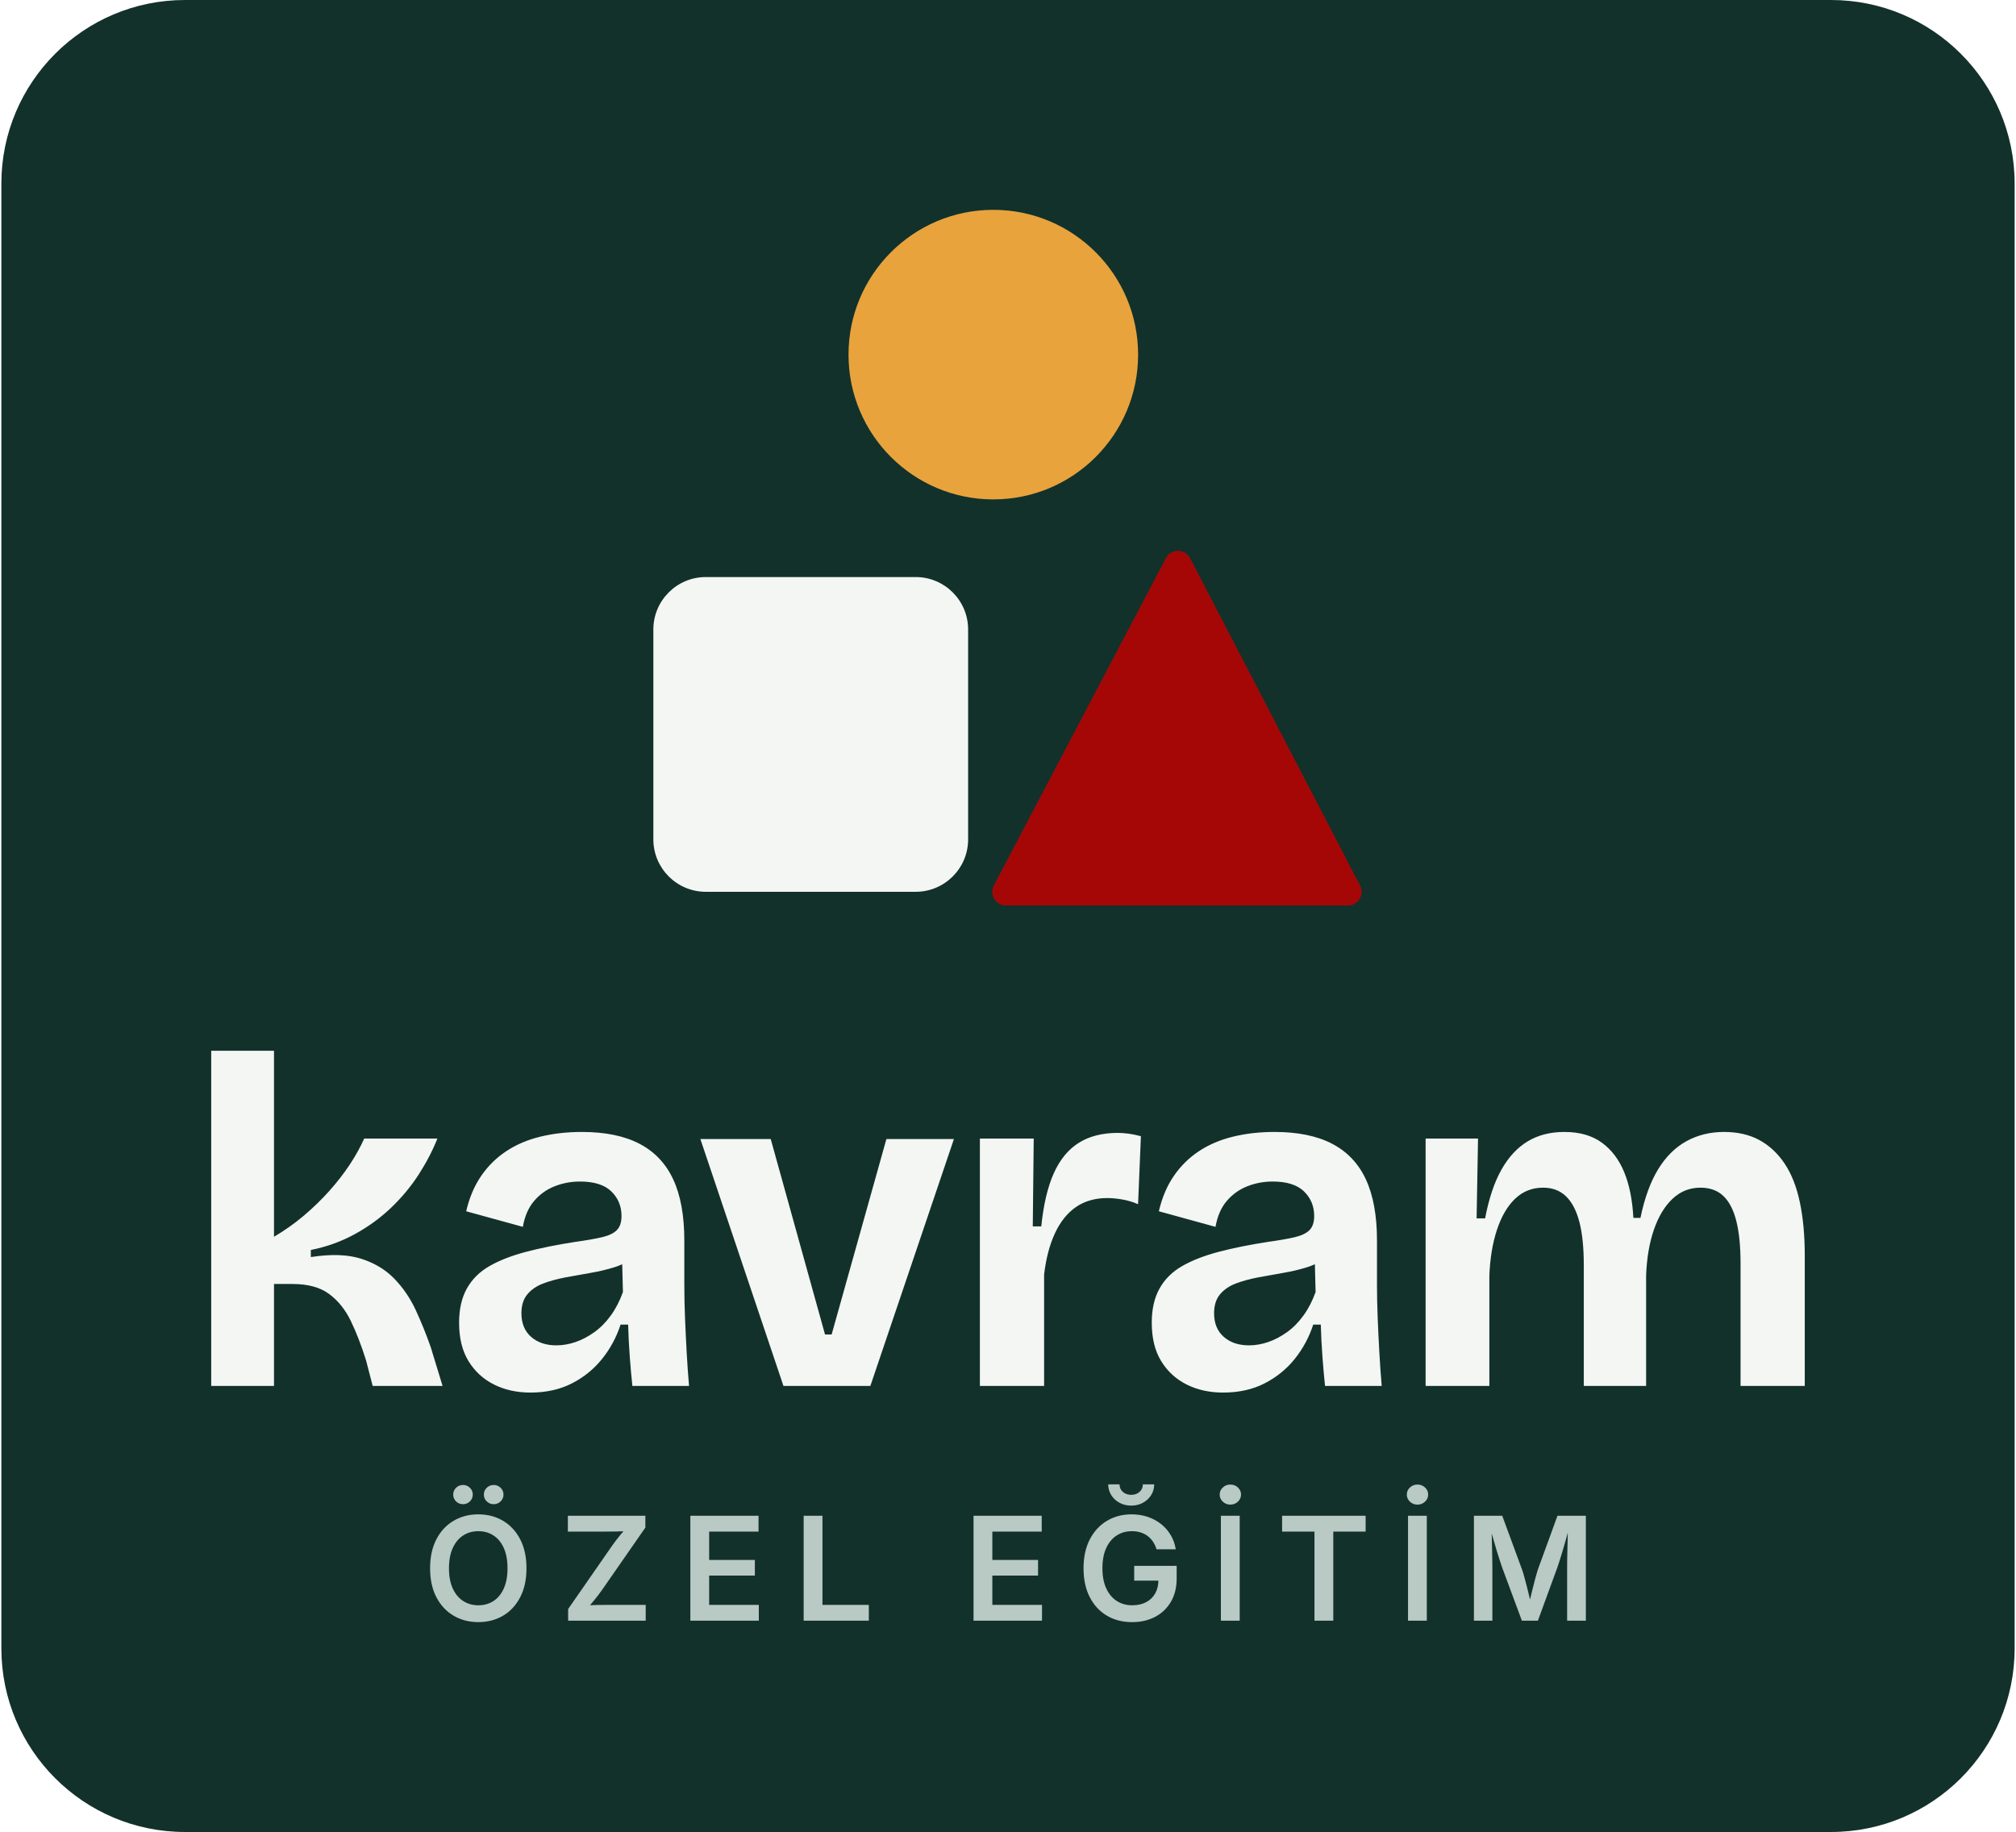
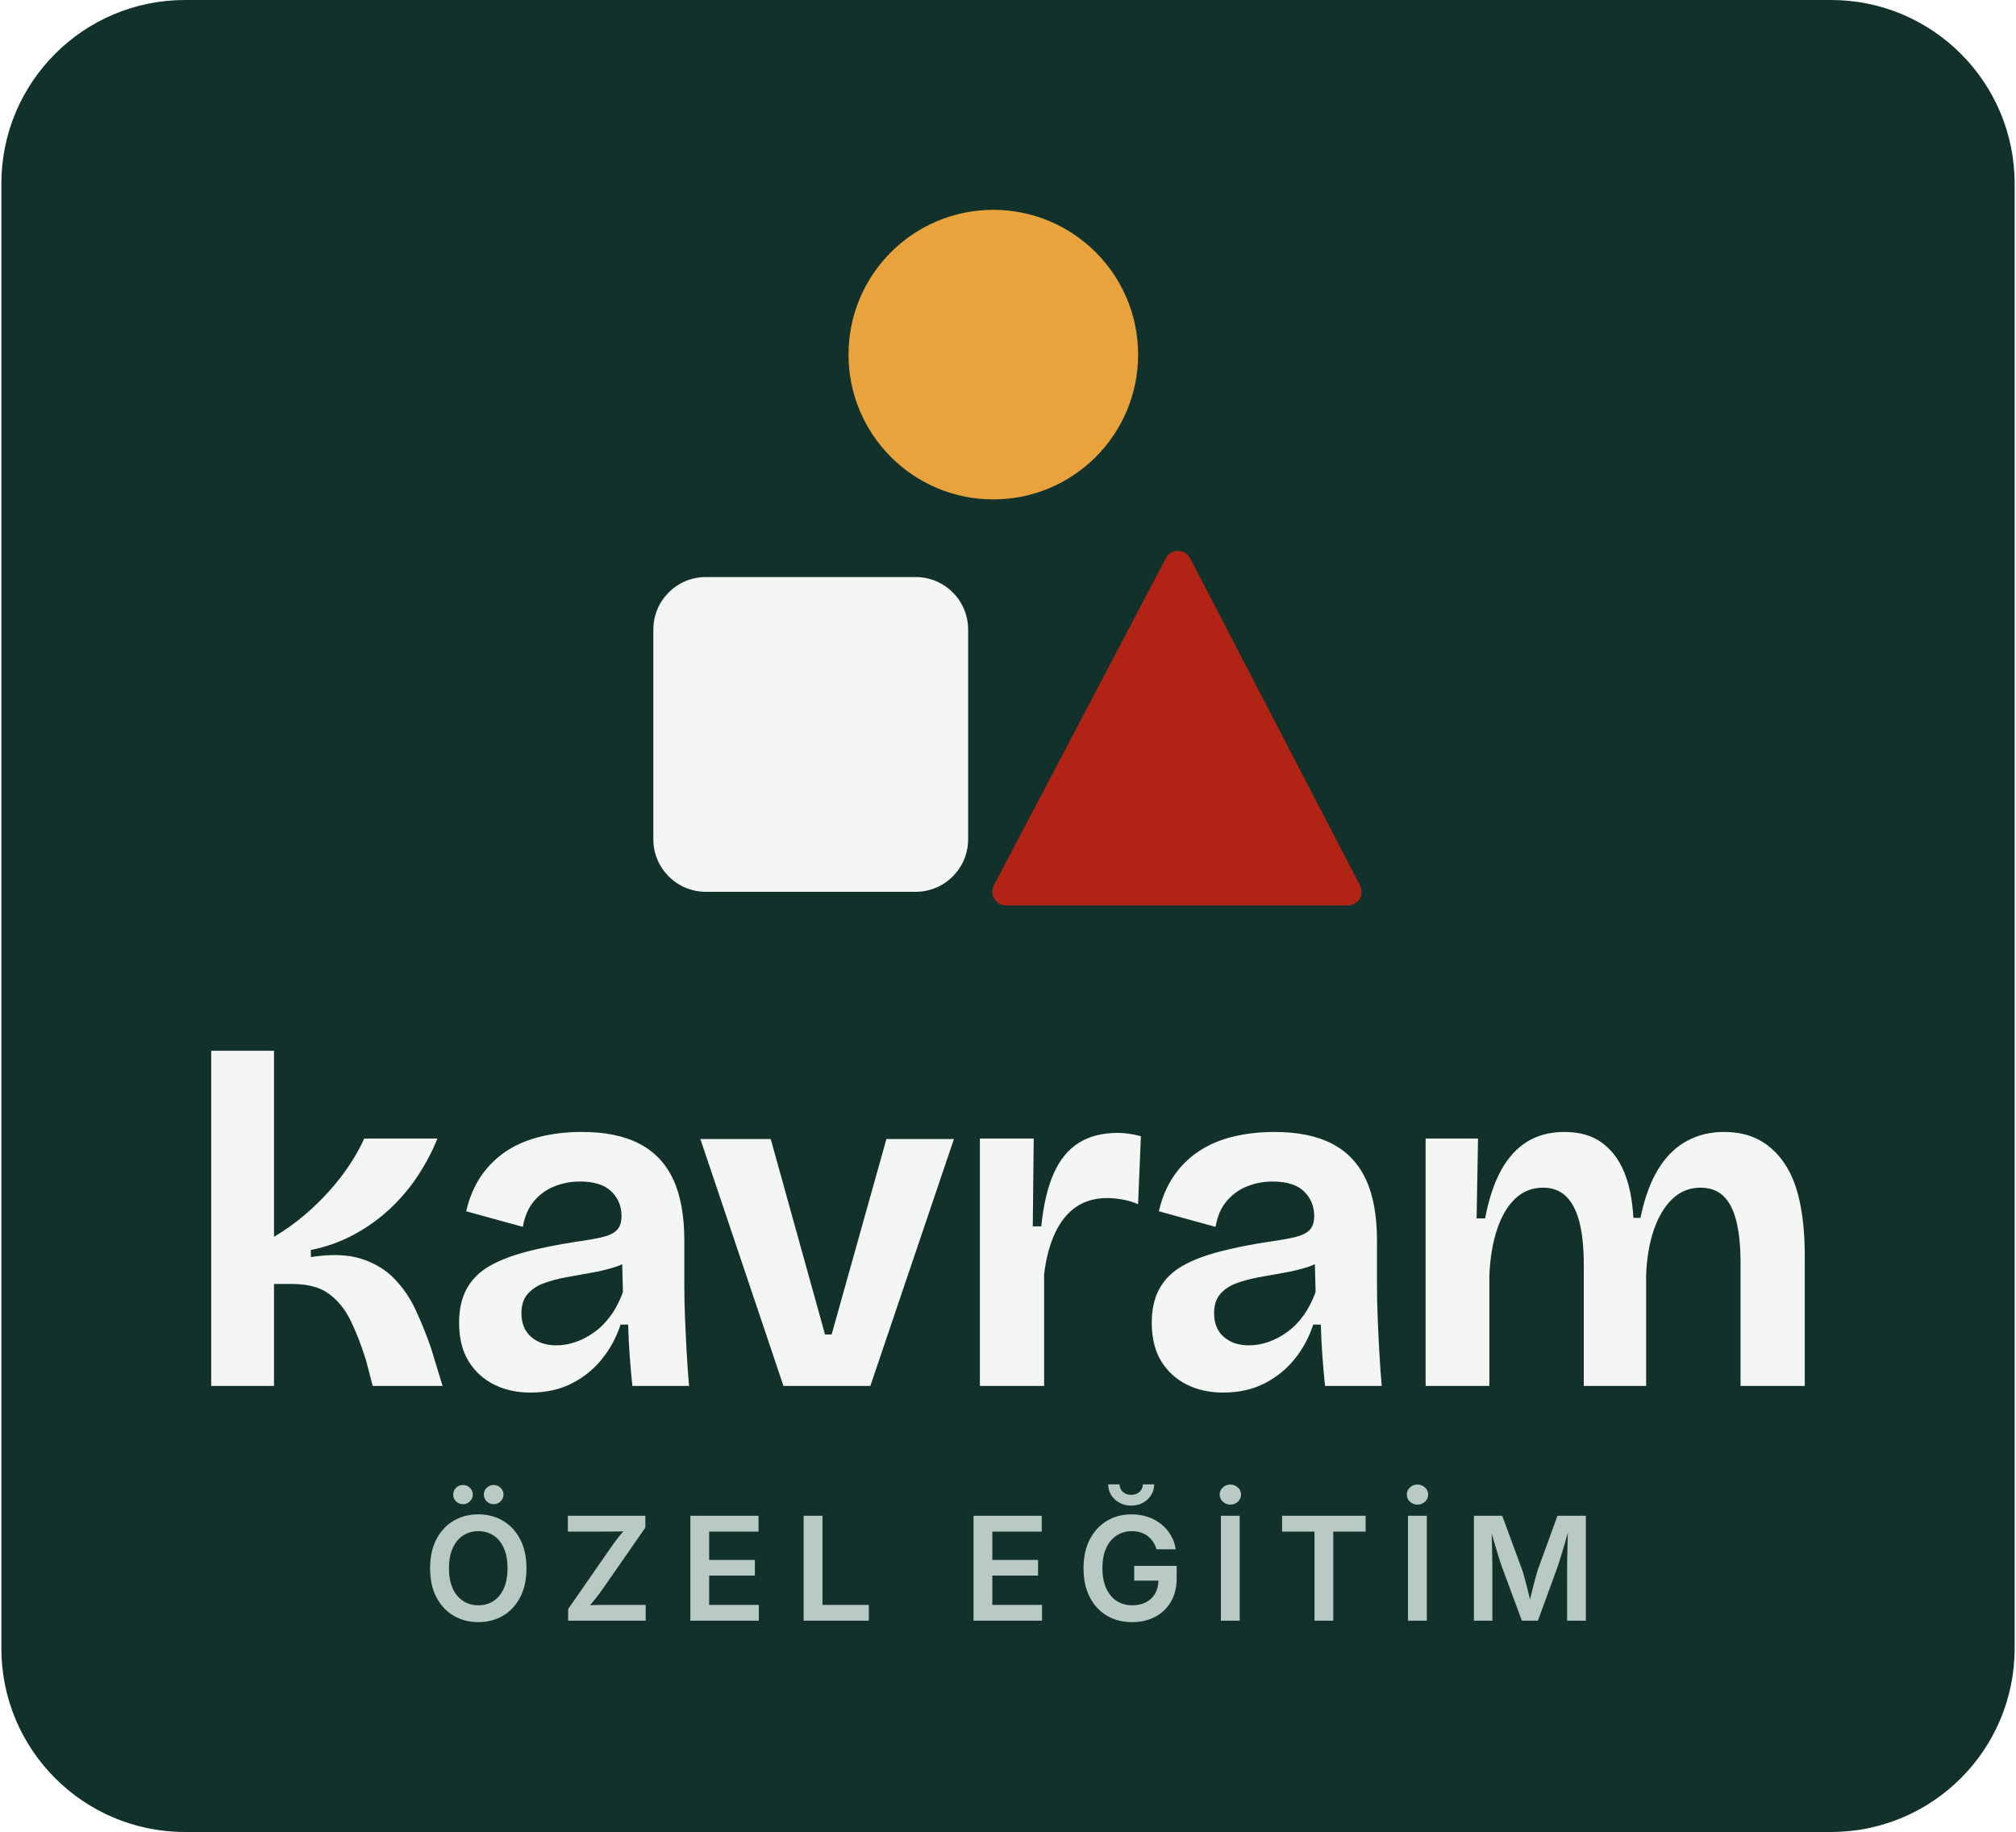
<svg xmlns="http://www.w3.org/2000/svg" viewBox="0 0 307.0 279.38" width="307" height="279" role="img" aria-label="Kavram Özel Eğitim">
  <rect width="307.0" height="279.38" rx="28" fill="#12312B" />
  <g transform="translate(32 32)">
    <g transform="translate(55.26 -11.84) scale(3.2)">
      <circle cx="20" cy="10.6" r="6.9" fill="#E8A33D" />
      <rect x="3.8" y="21.2" width="15" height="15" rx="2.5" fill="#F4F6F3" />
-       <path d="M28.8 20.6 L36.9 36.2 H20.6 Z" fill="#A50707" stroke="#A50707" stroke-width="1.3" stroke-linejoin="round" />
+       <path d="M28.8 20.6 L36.9 36.2 H20.6 Z" fill="#B02315" stroke="#B02315" stroke-width="1.3" stroke-linejoin="round" />
    </g>
    <path transform="translate(-4.61 179.36)" fill="#F4F6F3" d="M4.608 0.0V-51.12H14.184V-22.752Q16.632 -24.192 18.756 -25.992Q20.88 -27.792 22.644 -29.772Q24.408 -31.752 25.74 -33.768Q27.072 -35.784 27.936 -37.728H39.096Q38.016 -34.992 36.252 -32.256Q34.488 -29.52 32.04 -27.18Q29.592 -24.84 26.496 -23.148Q23.4 -21.456 19.8 -20.736V-19.656Q24.408 -20.376 27.468 -19.404Q30.528 -18.432 32.544 -16.344Q34.56 -14.256 35.82 -11.52Q37.08 -8.784 38.088 -5.904L39.888 0.0H29.232L28.224 -3.888Q27.144 -7.344 25.884 -9.936Q24.624 -12.528 22.572 -14.04Q20.52 -15.552 16.992 -15.552H14.184V0.0ZM53.28 1.008Q50.184 1.008 47.736 -0.216Q45.288 -1.44 43.848 -3.78Q42.408 -6.12 42.408 -9.648Q42.408 -12.744 43.596 -14.868Q44.784 -16.992 47.052 -18.288Q49.32 -19.584 52.596 -20.448Q55.872 -21.312 60.048 -21.96Q62.64 -22.32 64.188 -22.68Q65.736 -23.04 66.456 -23.76Q67.176 -24.48 67.176 -25.92Q67.176 -28.152 65.628 -29.664Q64.08 -31.176 60.84 -31.176Q58.824 -31.176 56.988 -30.456Q55.152 -29.736 53.856 -28.224Q52.56 -26.712 52.128 -24.264L43.488 -26.64Q44.208 -29.736 45.756 -32.004Q47.304 -34.272 49.572 -35.784Q51.84 -37.296 54.792 -38.016Q57.744 -38.736 61.128 -38.736Q66.456 -38.736 69.912 -36.936Q73.368 -35.136 75.06 -31.5Q76.752 -27.864 76.752 -22.176V-15.408Q76.752 -12.96 76.86 -10.332Q76.968 -7.704 77.112 -5.112Q77.256 -2.52 77.472 0.0H68.832Q68.616 -2.016 68.436 -4.428Q68.256 -6.84 68.184 -9.36H67.032Q66.096 -6.48 64.224 -4.14Q62.352 -1.8 59.616 -0.396Q56.88 1.008 53.28 1.008ZM57.24 -6.192Q58.68 -6.192 60.156 -6.696Q61.632 -7.2 63.036 -8.208Q64.44 -9.216 65.556 -10.764Q66.672 -12.312 67.392 -14.328L67.248 -19.872L68.976 -19.656Q67.824 -18.648 66.096 -18.108Q64.368 -17.568 62.46 -17.244Q60.552 -16.92 58.644 -16.56Q56.736 -16.2 55.224 -15.624Q53.712 -15.048 52.812 -13.968Q51.912 -12.888 51.912 -11.088Q51.912 -8.784 53.388 -7.488Q54.864 -6.192 57.24 -6.192ZM91.872 0.0 79.2 -37.656H89.928L98.208 -7.848H99.216L107.568 -37.656H117.864L105.12 0.0ZM121.824 0.0V-18.72V-37.728H130.032L129.888 -24.336H131.184Q131.688 -29.304 133.092 -32.436Q134.496 -35.568 136.908 -37.08Q139.32 -38.592 142.848 -38.592Q143.568 -38.592 144.432 -38.484Q145.296 -38.376 146.376 -38.088L145.944 -27.72Q144.792 -28.224 143.532 -28.44Q142.272 -28.656 141.264 -28.656Q138.456 -28.656 136.476 -27.288Q134.496 -25.92 133.272 -23.292Q132.048 -20.664 131.616 -16.992V0.0ZM158.904 1.008Q155.808 1.008 153.36 -0.216Q150.912 -1.44 149.472 -3.78Q148.032 -6.12 148.032 -9.648Q148.032 -12.744 149.22 -14.868Q150.408 -16.992 152.676 -18.288Q154.944 -19.584 158.22 -20.448Q161.496 -21.312 165.672 -21.96Q168.264 -22.32 169.812 -22.68Q171.36 -23.04 172.08 -23.76Q172.8 -24.48 172.8 -25.92Q172.8 -28.152 171.252 -29.664Q169.704 -31.176 166.464 -31.176Q164.448 -31.176 162.612 -30.456Q160.776 -29.736 159.48 -28.224Q158.184 -26.712 157.752 -24.264L149.112 -26.64Q149.832 -29.736 151.38 -32.004Q152.928 -34.272 155.196 -35.784Q157.464 -37.296 160.416 -38.016Q163.368 -38.736 166.752 -38.736Q172.08 -38.736 175.536 -36.936Q178.992 -35.136 180.684 -31.5Q182.376 -27.864 182.376 -22.176V-15.408Q182.376 -12.96 182.484 -10.332Q182.592 -7.704 182.736 -5.112Q182.88 -2.52 183.096 0.0H174.456Q174.24 -2.016 174.06 -4.428Q173.88 -6.84 173.808 -9.36H172.656Q171.72 -6.48 169.848 -4.14Q167.976 -1.8 165.24 -0.396Q162.504 1.008 158.904 1.008ZM162.864 -6.192Q164.304 -6.192 165.78 -6.696Q167.256 -7.2 168.66 -8.208Q170.064 -9.216 171.18 -10.764Q172.296 -12.312 173.016 -14.328L172.872 -19.872L174.6 -19.656Q173.448 -18.648 171.72 -18.108Q169.992 -17.568 168.084 -17.244Q166.176 -16.92 164.268 -16.56Q162.36 -16.2 160.848 -15.624Q159.336 -15.048 158.436 -13.968Q157.536 -12.888 157.536 -11.088Q157.536 -8.784 159.012 -7.488Q160.488 -6.192 162.864 -6.192ZM189.792 0.0V-23.328V-37.728H197.784L197.568 -25.56H198.864Q199.728 -30.096 201.348 -32.976Q202.968 -35.856 205.344 -37.296Q207.72 -38.736 210.96 -38.736Q214.416 -38.736 216.648 -37.116Q218.88 -35.496 220.068 -32.616Q221.256 -29.736 221.472 -25.632H222.552Q223.488 -30.168 225.252 -33.048Q227.016 -35.928 229.572 -37.332Q232.128 -38.736 235.296 -38.736Q238.392 -38.736 240.66 -37.512Q242.928 -36.288 244.512 -33.948Q246.096 -31.608 246.852 -28.044Q247.608 -24.48 247.608 -19.872V0.0H237.816V-18.72Q237.816 -22.608 237.168 -25.164Q236.52 -27.72 235.188 -28.98Q233.856 -30.24 231.696 -30.24Q229.248 -30.24 227.448 -28.548Q225.648 -26.856 224.604 -23.832Q223.56 -20.808 223.416 -16.848V0.0H213.912V-18.432Q213.912 -22.464 213.228 -25.056Q212.544 -27.648 211.176 -28.944Q209.808 -30.24 207.72 -30.24Q205.2 -30.24 203.436 -28.548Q201.672 -26.856 200.664 -23.796Q199.656 -20.736 199.512 -16.776V0.0Z" />
    <path transform="translate(32.27 215.16)" fill="#B9C9C3" d="M8.465 0.215Q6.359 0.215 4.694 -0.763Q3.029 -1.74 2.068 -3.577Q1.106 -5.414 1.106 -7.992Q1.106 -10.581 2.068 -12.423Q3.029 -14.266 4.694 -15.243Q6.359 -16.221 8.465 -16.221Q10.56 -16.221 12.219 -15.243Q13.879 -14.266 14.84 -12.423Q15.802 -10.581 15.802 -7.992Q15.802 -5.414 14.84 -3.572Q13.879 -1.729 12.219 -0.757Q10.56 0.215 8.465 0.215ZM8.465 -2.353Q9.765 -2.353 10.769 -3.002Q11.773 -3.652 12.343 -4.915Q12.912 -6.177 12.912 -7.992Q12.912 -9.829 12.343 -11.091Q11.773 -12.354 10.769 -13.003Q9.765 -13.653 8.465 -13.653Q7.154 -13.653 6.145 -12.998Q5.135 -12.343 4.56 -11.081Q3.985 -9.818 3.985 -7.992Q3.985 -6.177 4.56 -4.92Q5.135 -3.663 6.145 -3.008Q7.154 -2.353 8.465 -2.353ZM10.807 -17.768Q10.184 -17.768 9.743 -18.197Q9.303 -18.627 9.303 -19.239Q9.303 -19.841 9.743 -20.271Q10.184 -20.7 10.807 -20.7Q11.419 -20.7 11.859 -20.271Q12.3 -19.841 12.3 -19.239Q12.3 -18.627 11.859 -18.197Q11.419 -17.768 10.807 -17.768ZM6.123 -17.768Q5.5 -17.768 5.065 -18.197Q4.63 -18.627 4.63 -19.239Q4.63 -19.841 5.065 -20.271Q5.5 -20.7 6.123 -20.7Q6.746 -20.7 7.181 -20.271Q7.616 -19.841 7.616 -19.239Q7.616 -18.627 7.181 -18.197Q6.746 -17.768 6.123 -17.768ZM22.157 0.0V-1.783L28.871 -11.451Q29.43 -12.246 30.09 -13.052Q30.751 -13.857 31.428 -14.642L31.664 -13.718Q30.622 -13.621 29.569 -13.605Q28.517 -13.589 27.464 -13.589H22.114V-16.006H33.931V-14.201L27.335 -4.705Q26.744 -3.867 26.051 -3.029Q25.358 -2.191 24.66 -1.364L24.424 -2.288Q25.509 -2.385 26.583 -2.401Q27.657 -2.417 28.731 -2.417H33.984V0.0ZM40.791 0.0V-16.006H51.19V-13.589H43.659V-9.271H50.631V-6.886H43.659V-2.417H51.233V0.0ZM58.071 0.0V-16.006H60.94V-2.417H68.008V0.0ZM83.974 0.0V-16.006H94.372V-13.589H86.842V-9.271H93.814V-6.886H86.842V-2.417H94.415V0.0ZM108.161 0.215Q105.948 0.215 104.283 -0.784Q102.618 -1.783 101.684 -3.62Q100.749 -5.457 100.749 -7.981Q100.749 -10.57 101.711 -12.413Q102.672 -14.255 104.326 -15.238Q105.981 -16.221 108.075 -16.221Q109.397 -16.221 110.541 -15.834Q111.685 -15.447 112.582 -14.733Q113.479 -14.019 114.053 -13.041Q114.628 -12.063 114.811 -10.893H111.878Q111.685 -11.537 111.346 -12.042Q111.008 -12.547 110.53 -12.912Q110.052 -13.277 109.445 -13.465Q108.838 -13.653 108.108 -13.653Q106.819 -13.653 105.803 -12.998Q104.788 -12.343 104.208 -11.086Q103.628 -9.829 103.628 -8.003Q103.628 -6.198 104.208 -4.936Q104.788 -3.674 105.809 -3.013Q106.829 -2.353 108.172 -2.353Q109.397 -2.353 110.294 -2.825Q111.191 -3.298 111.679 -4.168Q112.168 -5.038 112.168 -6.22L112.823 -6.112H108.473V-8.368H114.95V-6.445Q114.95 -4.394 114.075 -2.895Q113.199 -1.396 111.669 -0.591Q110.138 0.215 108.161 0.215ZM108.022 -17.553Q107.033 -17.553 106.239 -17.982Q105.444 -18.412 104.976 -19.153Q104.509 -19.895 104.509 -20.797H106.239Q106.239 -20.099 106.743 -19.647Q107.248 -19.196 108.022 -19.196Q108.784 -19.196 109.289 -19.647Q109.794 -20.099 109.794 -20.797H111.524Q111.524 -19.895 111.062 -19.159Q110.6 -18.423 109.81 -17.988Q109.021 -17.553 108.022 -17.553ZM124.561 -16.006V0.0H121.693V-16.006ZM123.132 -17.703Q122.466 -17.703 121.988 -18.154Q121.51 -18.605 121.51 -19.229Q121.51 -19.873 121.988 -20.319Q122.466 -20.765 123.132 -20.765Q123.809 -20.765 124.287 -20.319Q124.765 -19.873 124.765 -19.239Q124.765 -18.605 124.287 -18.154Q123.809 -17.703 123.132 -17.703ZM131.024 -13.589V-16.006H143.764V-13.589H138.833V0.0H135.965V-13.589ZM153.095 -16.006V0.0H150.227V-16.006ZM151.666 -17.703Q151 -17.703 150.522 -18.154Q150.044 -18.605 150.044 -19.229Q150.044 -19.873 150.522 -20.319Q151 -20.765 151.666 -20.765Q152.343 -20.765 152.821 -20.319Q153.299 -19.873 153.299 -19.239Q153.299 -18.605 152.821 -18.154Q152.343 -17.703 151.666 -17.703ZM160.278 0.0V-16.006H164.596L167.636 -7.745Q167.797 -7.283 167.996 -6.558Q168.195 -5.833 168.404 -4.995Q168.614 -4.157 168.802 -3.357Q168.99 -2.557 169.119 -1.944H168.538Q168.667 -2.546 168.855 -3.335Q169.043 -4.125 169.253 -4.968Q169.462 -5.812 169.661 -6.542Q169.86 -7.272 170.01 -7.745L173.018 -16.006H177.347V0.0H174.49V-8.078Q174.49 -8.594 174.5 -9.324Q174.511 -10.055 174.533 -10.893Q174.554 -11.73 174.576 -12.584Q174.597 -13.438 174.597 -14.212H174.801Q174.586 -13.363 174.334 -12.477Q174.081 -11.591 173.834 -10.758Q173.587 -9.926 173.367 -9.228Q173.147 -8.529 172.986 -8.078L170.032 0.0H167.593L164.596 -8.078Q164.435 -8.529 164.215 -9.211Q163.995 -9.894 163.742 -10.721Q163.49 -11.548 163.237 -12.445Q162.985 -13.342 162.738 -14.212H162.974Q162.985 -13.492 163.006 -12.649Q163.028 -11.806 163.044 -10.957Q163.06 -10.108 163.076 -9.362Q163.092 -8.615 163.092 -8.078V0.0Z" />
  </g>
</svg>
